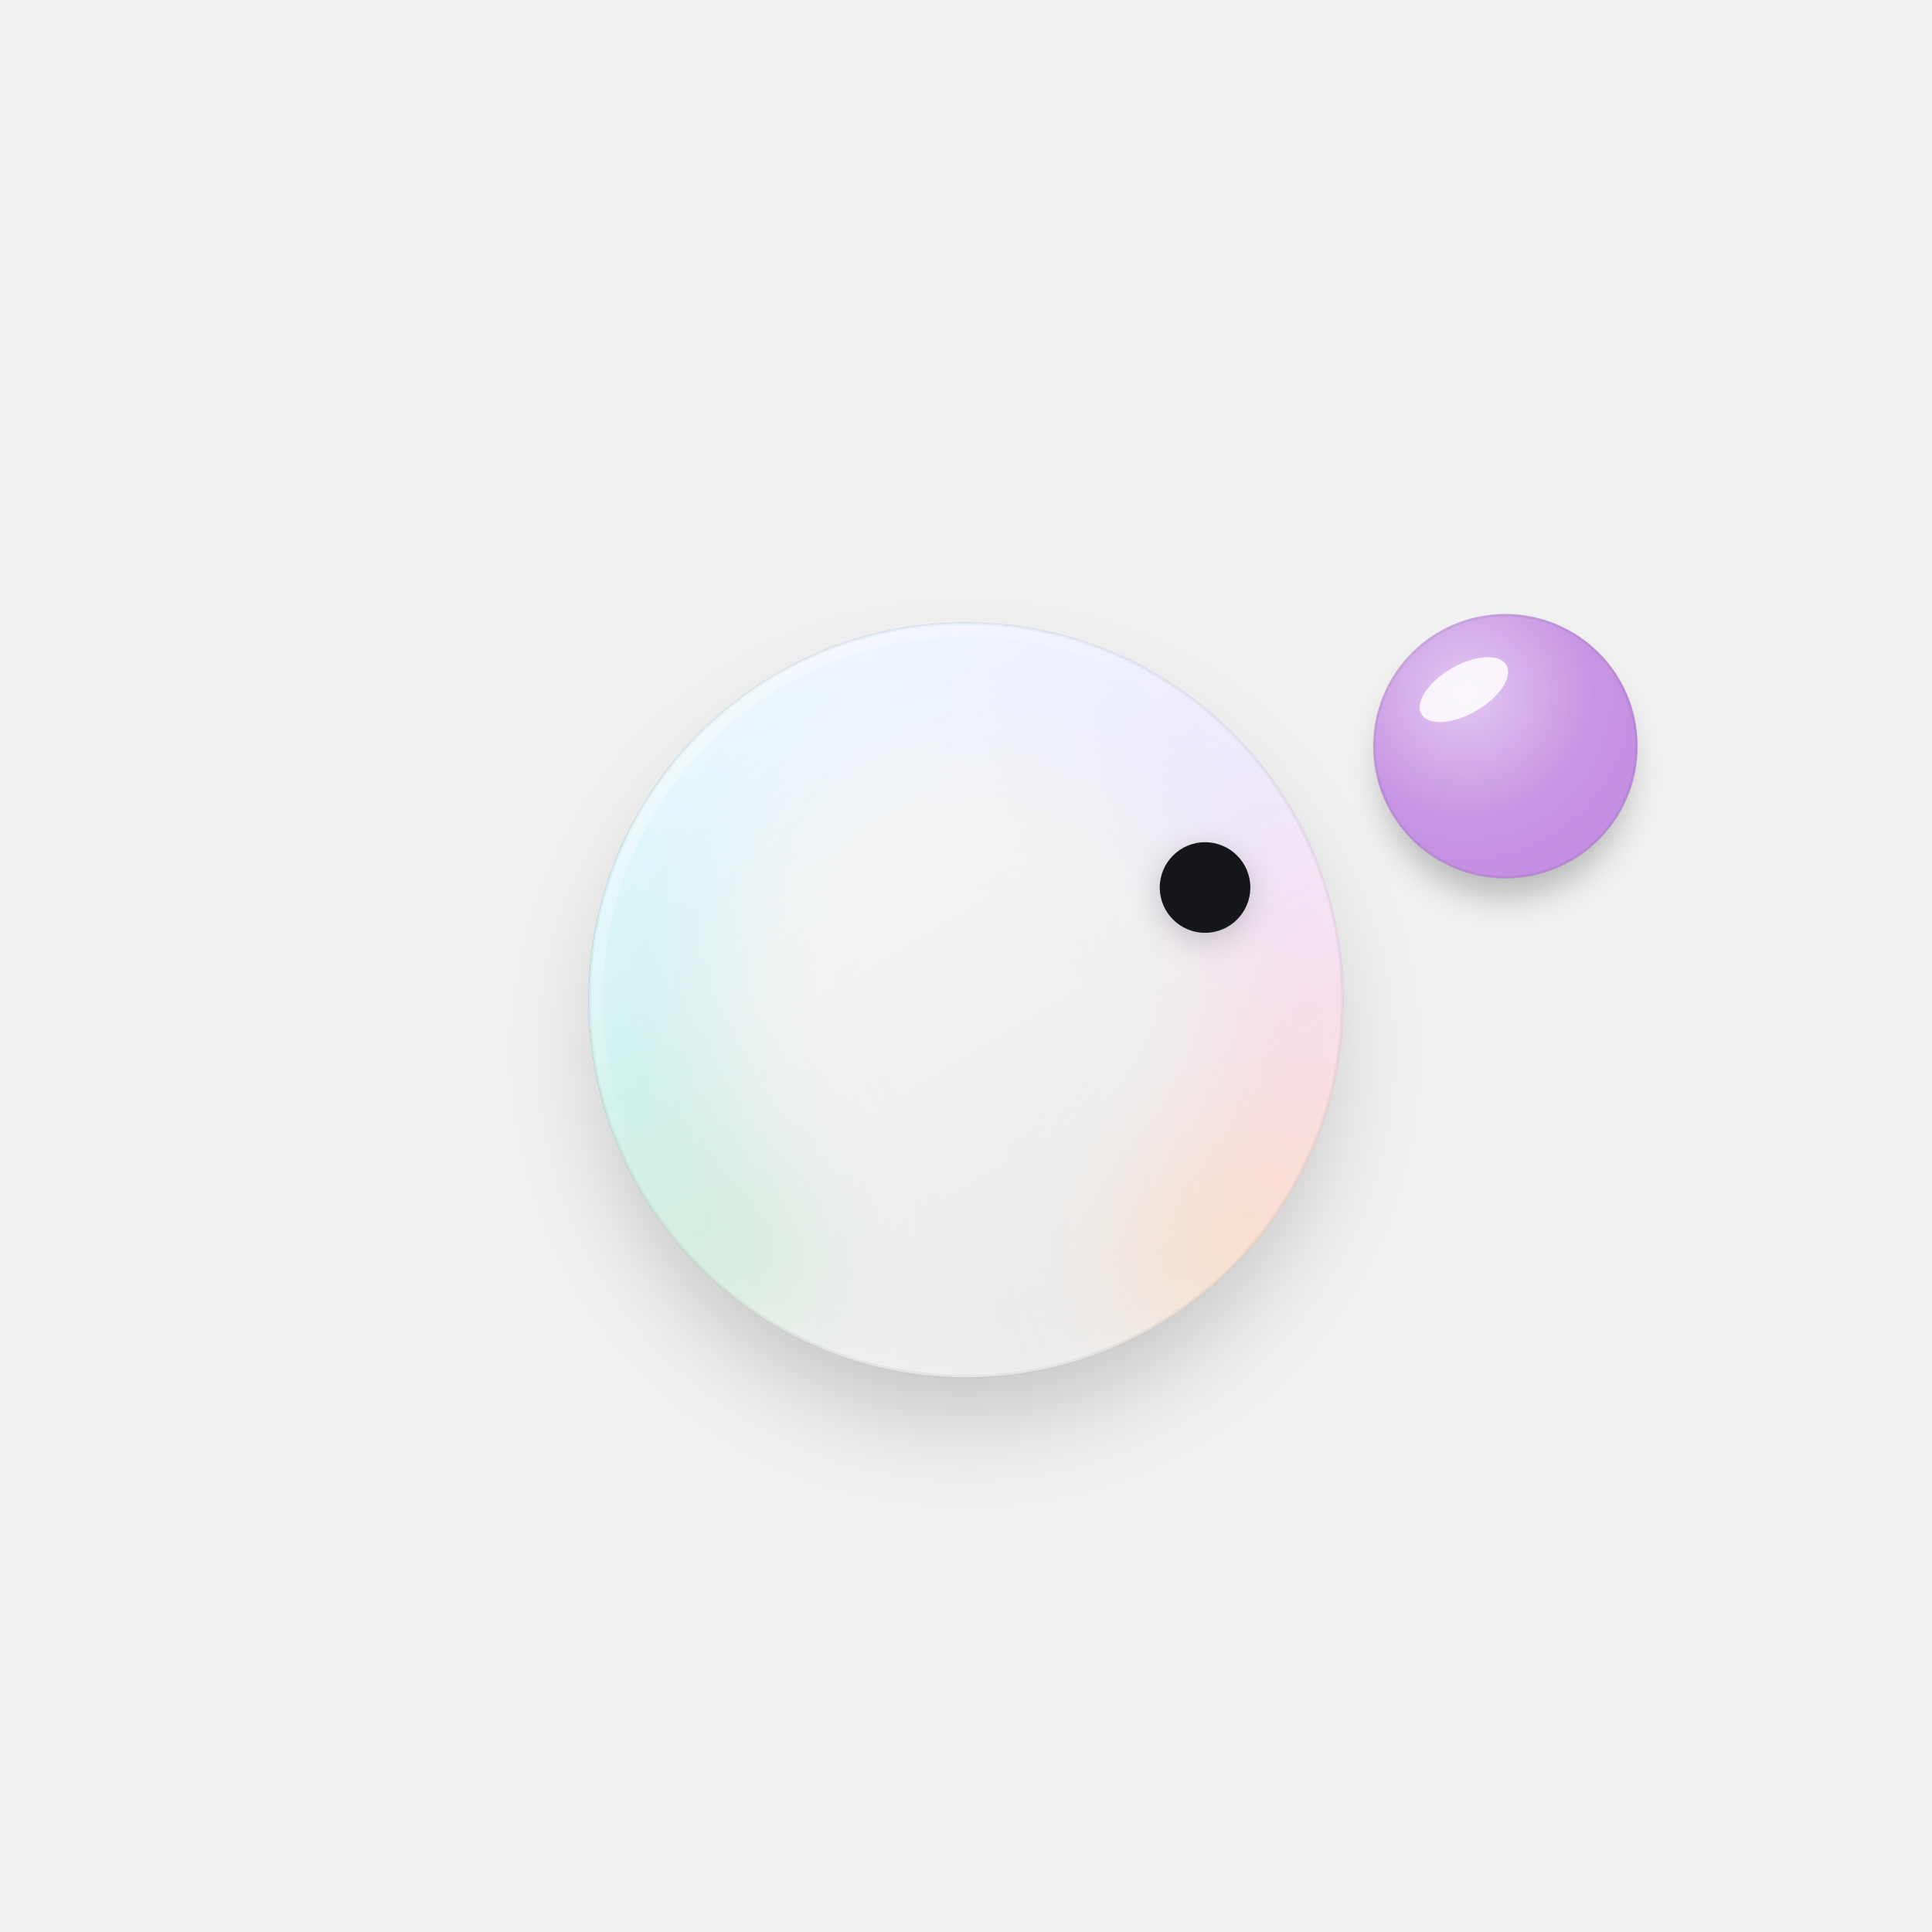
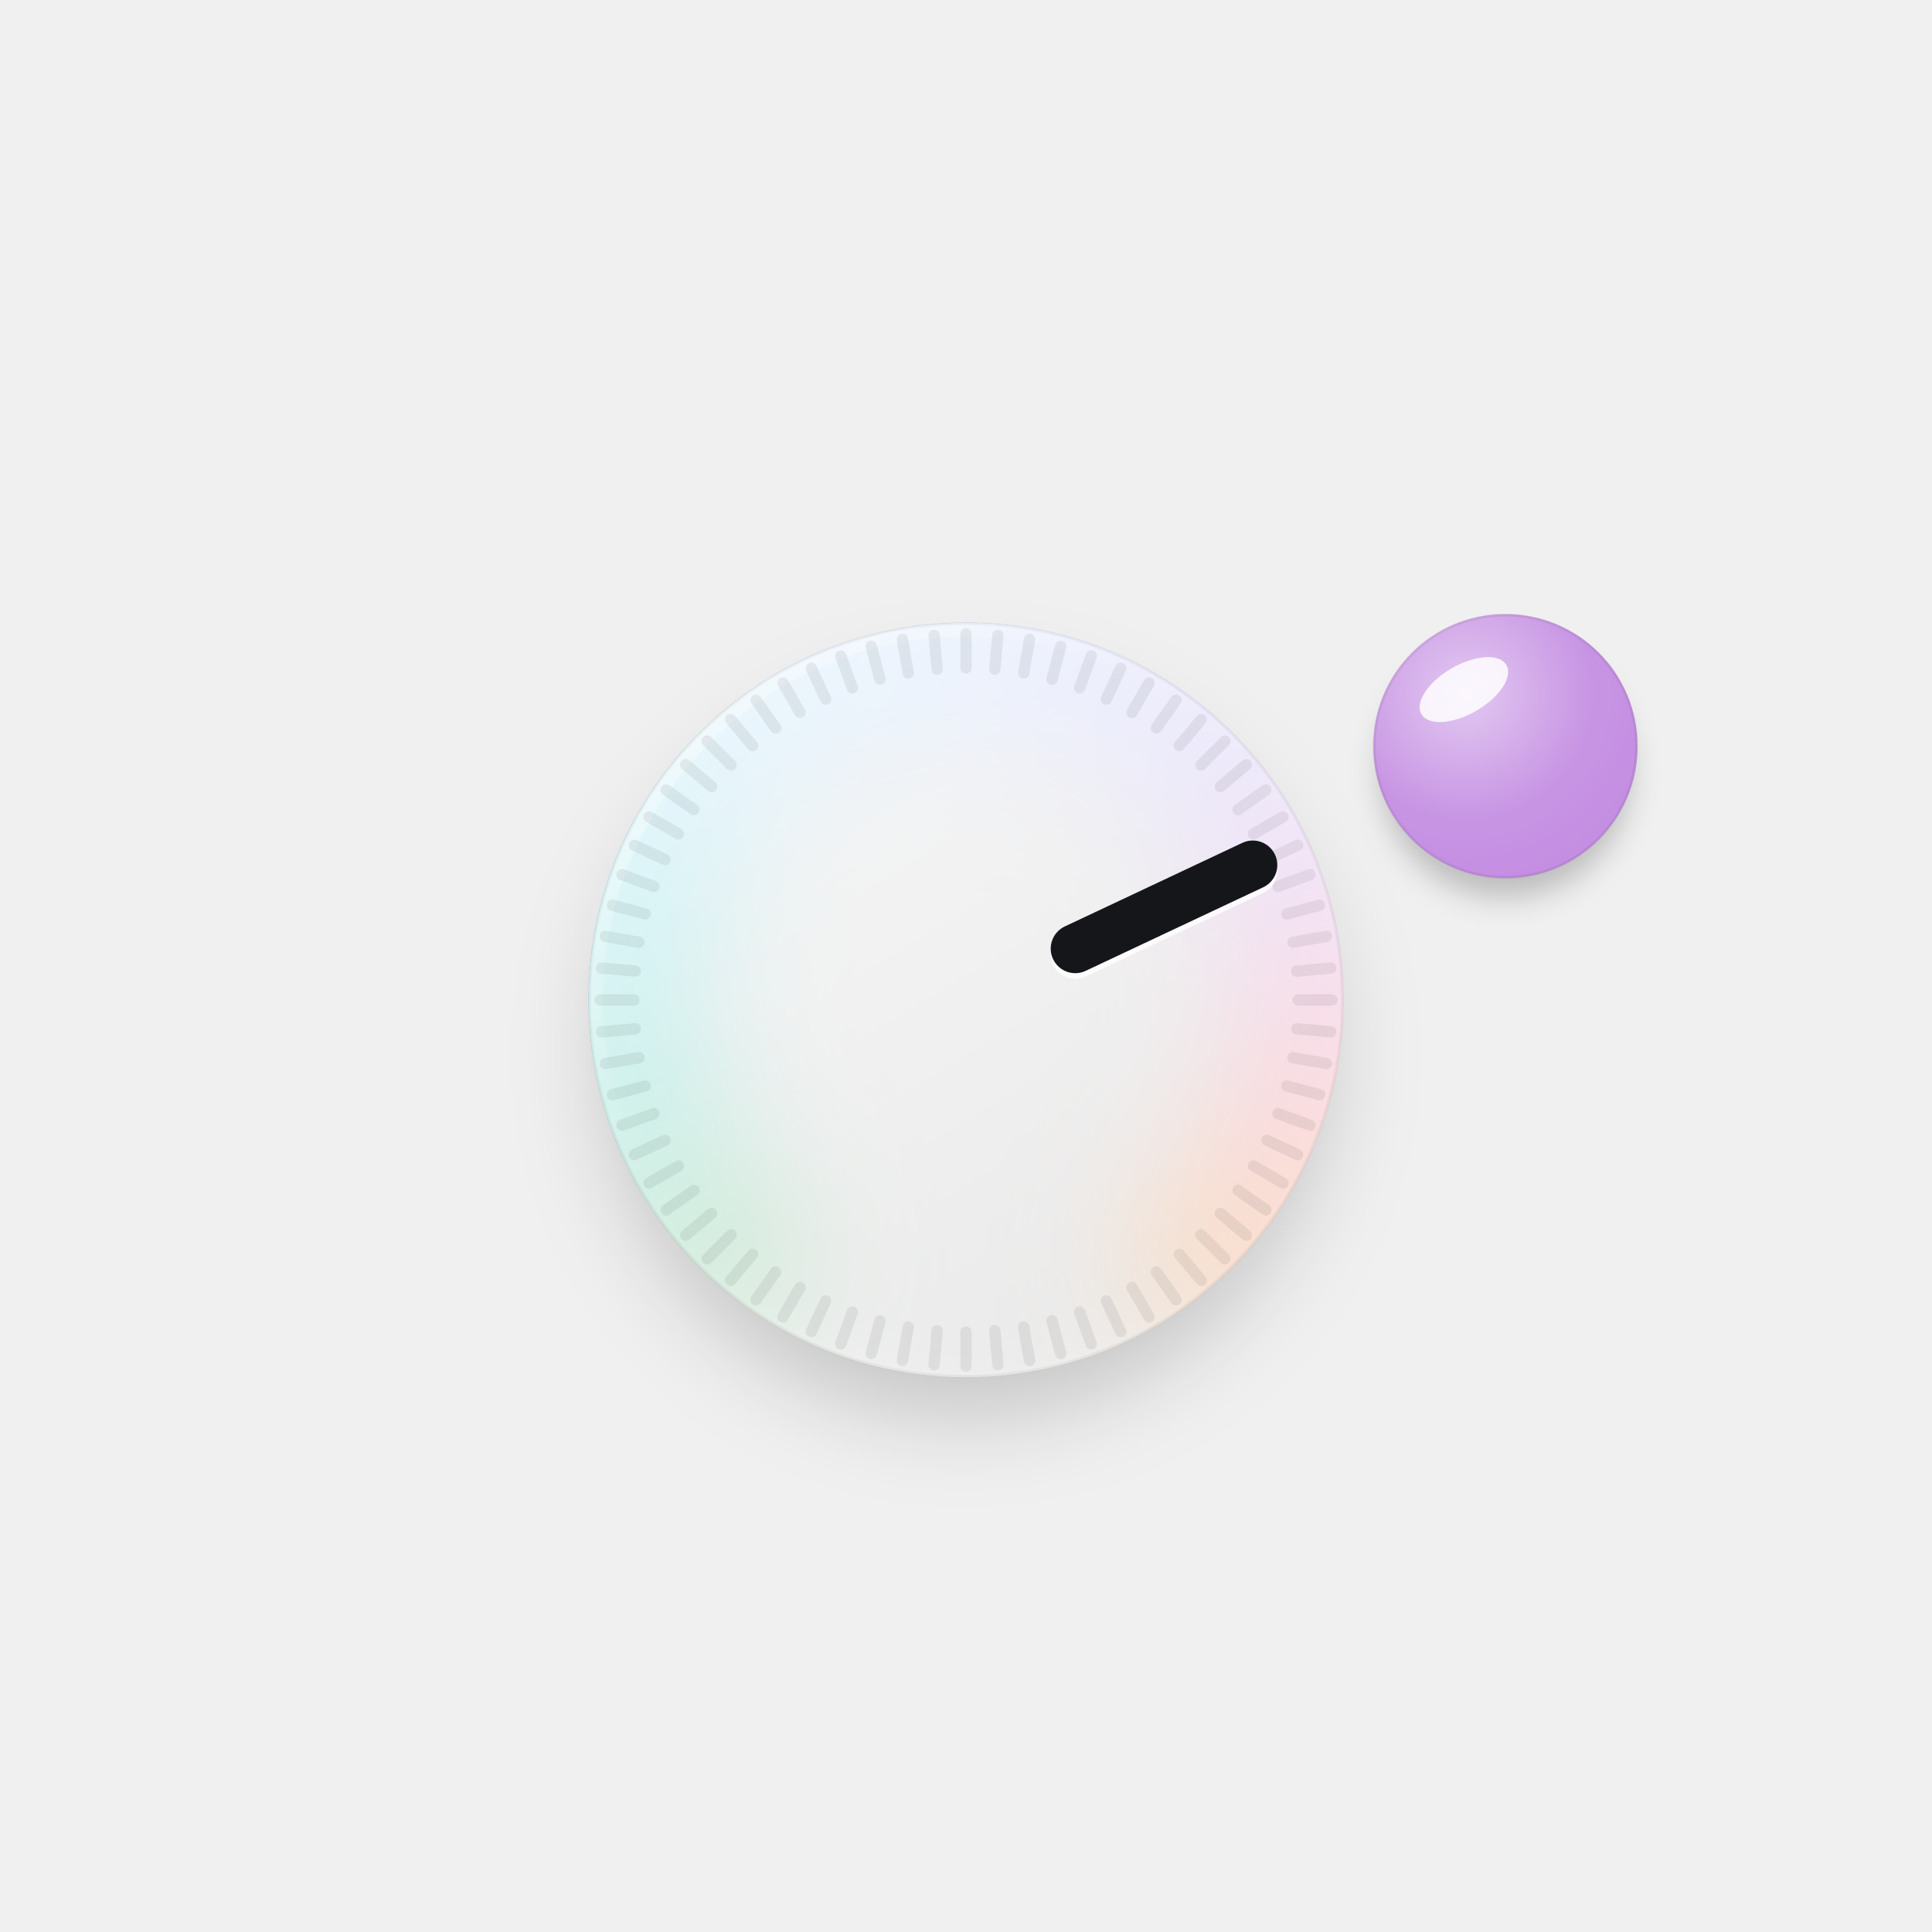
<svg xmlns="http://www.w3.org/2000/svg" viewBox="0 0 1024 1024" width="1024" height="1024">
  <defs>
    <linearGradient id="bg" x1="0" y1="0" x2="0" y2="1">
      <stop offset="0" stop-color="#FFFFFF" />
      <stop offset="1" stop-color="#EDEDF2" />
    </linearGradient>
    <linearGradient id="spec" gradientUnits="userSpaceOnUse" x1="212" y1="210" x2="772" y2="830">
      <stop offset="0" stop-color="#FFFFFF" stop-opacity="0.95" />
      <stop offset="0.45" stop-color="#FFFFFF" stop-opacity="0" />
      <stop offset="0.8" stop-color="#FFFFFF" stop-opacity="0" />
      <stop offset="1" stop-color="#FFFFFF" stop-opacity="0.55" />
    </linearGradient>
    <linearGradient id="knobFace" x1="0.2" y1="0" x2="0.8" y2="1">
      <stop offset="0" stop-color="#FFFFFF" stop-opacity="0.87" />
      <stop offset="1" stop-color="#FFFFFF" stop-opacity="0.62" />
    </linearGradient>
    <radialGradient id="lensFace" cx="0.35" cy="0.3" r="0.8">
      <stop offset="0" stop-color="#FFFFFF" stop-opacity="0.55" />
      <stop offset="0.6" stop-color="#FFFFFF" stop-opacity="0.12" />
      <stop offset="1" stop-color="#FFFFFF" stop-opacity="0.05" />
    </radialGradient>
    <filter id="bloom" x="-50%" y="-50%" width="200%" height="200%">
      <feGaussianBlur stdDeviation="60" />
    </filter>
    <filter id="frost" x="-50%" y="-50%" width="200%" height="200%">
      <feGaussianBlur stdDeviation="34" />
    </filter>
    <filter id="soft" x="-50%" y="-50%" width="200%" height="200%">
      <feGaussianBlur stdDeviation="24" />
    </filter>
    <filter id="tiny" x="-50%" y="-50%" width="200%" height="200%">
      <feGaussianBlur stdDeviation="8" />
    </filter>
    <clipPath id="knobClip">
      <circle cx="512" cy="530" r="200" />
    </clipPath>
    <clipPath id="lensClip">
      <circle cx="797.9" cy="395.5" r="70" />
    </clipPath>
  </defs>
  <circle cx="512" cy="558" r="192" fill="#000000" opacity="0.18" filter="url(#soft)" />
  <g clip-path="url(#knobClip)">
    <g filter="url(#frost)" opacity="0.9">
      <circle cx="377.65" cy="664.35" r="45.0" fill="#4CB868" />
      <circle cx="646.35" cy="664.35" r="45.0" fill="#F59A4C" />
      <path d="M377.65 664.35 A190 190 0 0 1 361.16 645.53" fill="none" stroke="#43B96F" stroke-width="90" />
      <path d="M362.79 647.63 A190 190 0 0 1 348.63 627.00" fill="none" stroke="#2FBB7C" stroke-width="90" />
      <path d="M350.00 629.27 A190 190 0 0 1 338.36 607.13" fill="none" stroke="#10BD88" stroke-width="90" />
      <path d="M339.45 609.55 A190 190 0 0 1 330.50 586.18" fill="none" stroke="#00BE94" stroke-width="90" />
      <path d="M331.30 588.71 A190 190 0 0 1 325.15 564.46" fill="none" stroke="#00BEA0" stroke-width="90" />
      <path d="M325.65 567.07 A190 190 0 0 1 322.40 542.26" fill="none" stroke="#00BFAA" stroke-width="90" />
      <path d="M322.59 544.91 A190 190 0 0 1 322.27 519.89" fill="none" stroke="#00BFB5" stroke-width="90" />
      <path d="M322.15 522.54 A190 190 0 0 1 324.77 497.66" fill="none" stroke="#00BEBE" stroke-width="90" />
      <path d="M324.34 500.28 A190 190 0 0 1 329.87 475.88" fill="none" stroke="#00BEC7" stroke-width="90" />
      <path d="M329.13 478.43 A190 190 0 0 1 337.50 454.85" fill="none" stroke="#00BDD0" stroke-width="90" />
      <path d="M336.46 457.29 A190 190 0 0 1 347.54 434.86" fill="none" stroke="#00BCD7" stroke-width="90" />
      <path d="M346.23 437.16 A190 190 0 0 1 359.86 416.19" fill="none" stroke="#17BADE" stroke-width="90" />
      <path d="M358.29 418.32 A190 190 0 0 1 374.29 399.09" fill="none" stroke="#31B9E4" stroke-width="90" />
      <path d="M372.48 401.03 A190 190 0 0 1 390.63 383.81" fill="none" stroke="#44B7E9" stroke-width="90" />
      <path d="M388.60 385.52 A190 190 0 0 1 408.66 370.56" fill="none" stroke="#53B5EE" stroke-width="90" />
      <path d="M406.44 372.02 A190 190 0 0 1 428.11 359.52" fill="none" stroke="#5FB3F1" stroke-width="90" />
      <path d="M425.74 360.71 A190 190 0 0 1 448.73 350.84" fill="none" stroke="#64B0F3" stroke-width="90" />
      <path d="M446.24 351.74 A190 190 0 0 1 470.23 344.65" fill="none" stroke="#6AADF4" stroke-width="90" />
      <path d="M467.65 345.25 A190 190 0 0 1 492.30 341.02" fill="none" stroke="#70AAF6" stroke-width="90" />
      <path d="M489.67 341.32 A190 190 0 0 1 514.65 340.02" fill="none" stroke="#76A7F6" stroke-width="90" />
      <path d="M512.00 340.00 A190 190 0 0 1 536.96 341.65" fill="none" stroke="#7DA4F7" stroke-width="90" />
      <path d="M534.33 341.32 A190 190 0 0 1 558.93 345.89" fill="none" stroke="#83A1F7" stroke-width="90" />
      <path d="M556.35 345.25 A190 190 0 0 1 580.24 352.68" fill="none" stroke="#899DF6" stroke-width="90" />
      <path d="M577.76 351.74 A190 190 0 0 1 600.61 361.93" fill="none" stroke="#8F9AF5" stroke-width="90" />
      <path d="M598.26 360.71 A190 190 0 0 1 619.75 373.51" fill="none" stroke="#9597F4" stroke-width="90" />
      <path d="M617.56 372.02 A190 190 0 0 1 637.40 387.26" fill="none" stroke="#9A93F2" stroke-width="90" />
      <path d="M635.40 385.52 A190 190 0 0 1 653.31 402.99" fill="none" stroke="#A090EF" stroke-width="90" />
      <path d="M651.52 401.03 A190 190 0 0 1 667.26 420.48" fill="none" stroke="#A58DED" stroke-width="90" />
      <path d="M665.71 418.32 A190 190 0 0 1 679.05 439.49" fill="none" stroke="#B089E8" stroke-width="90" />
      <path d="M677.77 437.16 A190 190 0 0 1 688.54 459.75" fill="none" stroke="#BE86E0" stroke-width="90" />
      <path d="M687.54 457.29 A190 190 0 0 1 695.57 480.98" fill="none" stroke="#CC84D7" stroke-width="90" />
      <path d="M694.87 478.43 A190 190 0 0 1 700.06 502.90" fill="none" stroke="#D782CB" stroke-width="90" />
      <path d="M699.66 500.28 A190 190 0 0 1 701.94 525.19" fill="none" stroke="#E280BE" stroke-width="90" />
      <path d="M701.85 522.54 A190 190 0 0 1 701.19 547.55" fill="none" stroke="#EA80B0" stroke-width="90" />
      <path d="M701.41 544.91 A190 190 0 0 1 697.81 569.67" fill="none" stroke="#F181A1" stroke-width="90" />
      <path d="M698.35 567.07 A190 190 0 0 1 691.86 591.23" fill="none" stroke="#F78392" stroke-width="90" />
      <path d="M692.70 588.71 A190 190 0 0 1 683.42 611.95" fill="none" stroke="#FA8682" stroke-width="90" />
      <path d="M684.55 609.55 A190 190 0 0 1 672.60 631.53" fill="none" stroke="#FB8A72" stroke-width="90" />
      <path d="M674.00 629.27 A190 190 0 0 1 659.55 649.70" fill="none" stroke="#FA9062" stroke-width="90" />
      <path d="M661.21 647.63 A190 190 0 0 1 646.35 664.35" fill="none" stroke="#F79653" stroke-width="90" />
    </g>
    <circle cx="512" cy="530" r="200" fill="url(#knobFace)" />
  </g>
  <circle cx="512" cy="530" r="199.5" fill="none" stroke="#000000" stroke-opacity="0.05" stroke-width="1.5" />
  <circle cx="512" cy="530" r="196" fill="none" stroke="url(#spec)" stroke-width="7" />
-   <circle cx="638.7" cy="474.4" r="24" fill="#000000" opacity="0.18" filter="url(#tiny)" />
-   <circle cx="638.7" cy="470.4" r="24" fill="#151619" />
+   <g stroke="#000000" stroke-opacity="0.07" stroke-width="6" stroke-linecap="round" clip-path="url(#knobClip)">
+     <line x1="688.0" y1="530.0" x2="706.0" y2="530.0" />
+     <line x1="687.3" y1="545.3" x2="705.3" y2="546.9" />
+     <line x1="685.3" y1="560.6" x2="703.1" y2="563.7" />
+     <line x1="682.0" y1="575.6" x2="699.4" y2="580.2" />
+     <line x1="677.4" y1="590.2" x2="694.3" y2="596.4" />
+     <line x1="671.5" y1="604.4" x2="687.8" y2="612.0" />
+     <line x1="664.4" y1="618.0" x2="680.0" y2="627.0" />
+     <line x1="656.2" y1="630.9" x2="670.9" y2="641.3" />
+     <line x1="646.8" y1="643.1" x2="660.6" y2="654.7" />
+     <line x1="636.5" y1="654.5" x2="649.2" y2="667.2" />
+     <line x1="625.1" y1="664.8" x2="636.7" y2="678.6" />
+     <line x1="612.9" y1="674.2" x2="623.3" y2="688.9" />
+     <line x1="600.0" y1="682.4" x2="609.0" y2="698.0" />
+     <line x1="586.4" y1="689.5" x2="594.0" y2="705.8" />
+     <line x1="572.2" y1="695.4" x2="578.4" y2="712.3" />
+     <line x1="557.6" y1="700.0" x2="562.2" y2="717.4" />
+     <line x1="542.6" y1="703.3" x2="545.7" y2="721.1" />
+     <line x1="527.3" y1="705.3" x2="528.9" y2="723.3" />
+     <line x1="512.0" y1="706.0" x2="512.0" y2="724.0" />
+     <line x1="496.7" y1="705.3" x2="495.1" y2="723.3" />
+     <line x1="481.4" y1="703.3" x2="478.3" y2="721.1" />
+     <line x1="466.4" y1="700.0" x2="461.8" y2="717.4" />
+     <line x1="451.8" y1="695.4" x2="445.6" y2="712.3" />
+     <line x1="437.6" y1="689.5" x2="430.0" y2="705.8" />
+     <line x1="424.0" y1="682.4" x2="415.0" y2="698.0" />
+     <line x1="411.1" y1="674.2" x2="400.7" y2="688.9" />
+     <line x1="398.9" y1="664.8" x2="387.3" y2="678.6" />
+     <line x1="387.5" y1="654.5" x2="374.8" y2="667.2" />
+     <line x1="377.2" y1="643.1" x2="363.4" y2="654.7" />
+     <line x1="367.8" y1="630.9" x2="353.1" y2="641.3" />
+     <line x1="359.6" y1="618.0" x2="344.0" y2="627.0" />
+     <line x1="352.5" y1="604.4" x2="336.2" y2="612.0" />
+     <line x1="346.6" y1="590.2" x2="329.7" y2="596.4" />
+     <line x1="342.0" y1="575.6" x2="324.6" y2="580.2" />
+     <line x1="338.7" y1="560.6" x2="320.9" y2="563.7" />
+     <line x1="336.7" y1="545.3" x2="318.7" y2="546.9" />
+     <line x1="336.0" y1="530.0" x2="318.0" y2="530.0" />
+     <line x1="336.7" y1="514.7" x2="318.7" y2="513.1" />
+     <line x1="338.7" y1="499.4" x2="320.9" y2="496.3" />
+     <line x1="342.0" y1="484.4" x2="324.6" y2="479.8" />
+     <line x1="346.6" y1="469.8" x2="329.7" y2="463.6" />
+     <line x1="352.5" y1="455.6" x2="336.2" y2="448.0" />
+     <line x1="359.6" y1="442.0" x2="344.0" y2="433.0" />
+     <line x1="367.8" y1="429.1" x2="353.1" y2="418.7" />
+     <line x1="377.2" y1="416.9" x2="363.4" y2="405.3" />
+     <line x1="387.5" y1="405.5" x2="374.8" y2="392.8" />
+     <line x1="398.9" y1="395.2" x2="387.3" y2="381.4" />
+     <line x1="411.1" y1="385.8" x2="400.7" y2="371.1" />
+     <line x1="424.0" y1="377.6" x2="415.0" y2="362.0" />
+     <line x1="437.6" y1="370.5" x2="430.0" y2="354.2" />
+     <line x1="451.8" y1="364.6" x2="445.6" y2="347.7" />
+     <line x1="466.4" y1="360.0" x2="461.8" y2="342.6" />
+     <line x1="481.4" y1="356.7" x2="478.3" y2="338.9" />
+     <line x1="496.7" y1="354.7" x2="495.1" y2="336.7" />
+     <line x1="512.0" y1="354.0" x2="512.0" y2="336.0" />
+     <line x1="527.3" y1="354.7" x2="528.9" y2="336.7" />
+     <line x1="542.6" y1="356.7" x2="545.7" y2="338.9" />
+     <line x1="557.6" y1="360.0" x2="562.2" y2="342.6" />
+     <line x1="572.2" y1="364.6" x2="578.4" y2="347.7" />
+     <line x1="586.4" y1="370.5" x2="594.0" y2="354.2" />
+     <line x1="600.0" y1="377.6" x2="609.0" y2="362.0" />
+     <line x1="612.9" y1="385.8" x2="623.3" y2="371.1" />
+     <line x1="625.1" y1="395.2" x2="636.7" y2="381.4" />
+     <line x1="636.5" y1="405.5" x2="649.2" y2="392.8" />
+     <line x1="646.8" y1="416.9" x2="660.6" y2="405.3" />
+     <line x1="656.2" y1="429.1" x2="670.9" y2="418.7" />
+     <line x1="664.4" y1="442.0" x2="680.0" y2="433.0" />
+     <line x1="671.5" y1="455.6" x2="687.8" y2="448.0" />
+     <line x1="677.4" y1="469.8" x2="694.3" y2="463.6" />
+     <line x1="682.0" y1="484.4" x2="699.4" y2="479.8" />
+     <line x1="685.3" y1="499.4" x2="703.1" y2="496.3" />
+     <line x1="687.3" y1="514.7" x2="705.3" y2="513.1" />
+   </g>
+   <line x1="569.9" y1="505.8" x2="664.0" y2="461.5" stroke="#FFFFFF" stroke-opacity="0.80" stroke-width="26" stroke-linecap="round" />
+   <line x1="569.9" y1="502.8" x2="664.0" y2="458.5" stroke="#151619" stroke-width="26" stroke-linecap="round" />
  <circle cx="797.9" cy="409.5" r="66" fill="#000000" opacity="0.22" filter="url(#tiny)" />
  <circle cx="797.9" cy="395.5" r="70" fill="#C086E0" />
  <circle cx="797.9" cy="395.5" r="70" fill="url(#lensFace)" />
  <circle cx="797.9" cy="395.5" r="67" fill="none" stroke="url(#spec)" stroke-width="6" />
  <circle cx="797.9" cy="395.5" r="69.5" fill="none" stroke="#000000" stroke-opacity="0.06" stroke-width="1.5" />
  <ellipse cx="775.9" cy="365.5" rx="26" ry="13" fill="#FFFFFF" opacity="0.85" transform="rotate(-30 775.9 365.5)" />
</svg>
